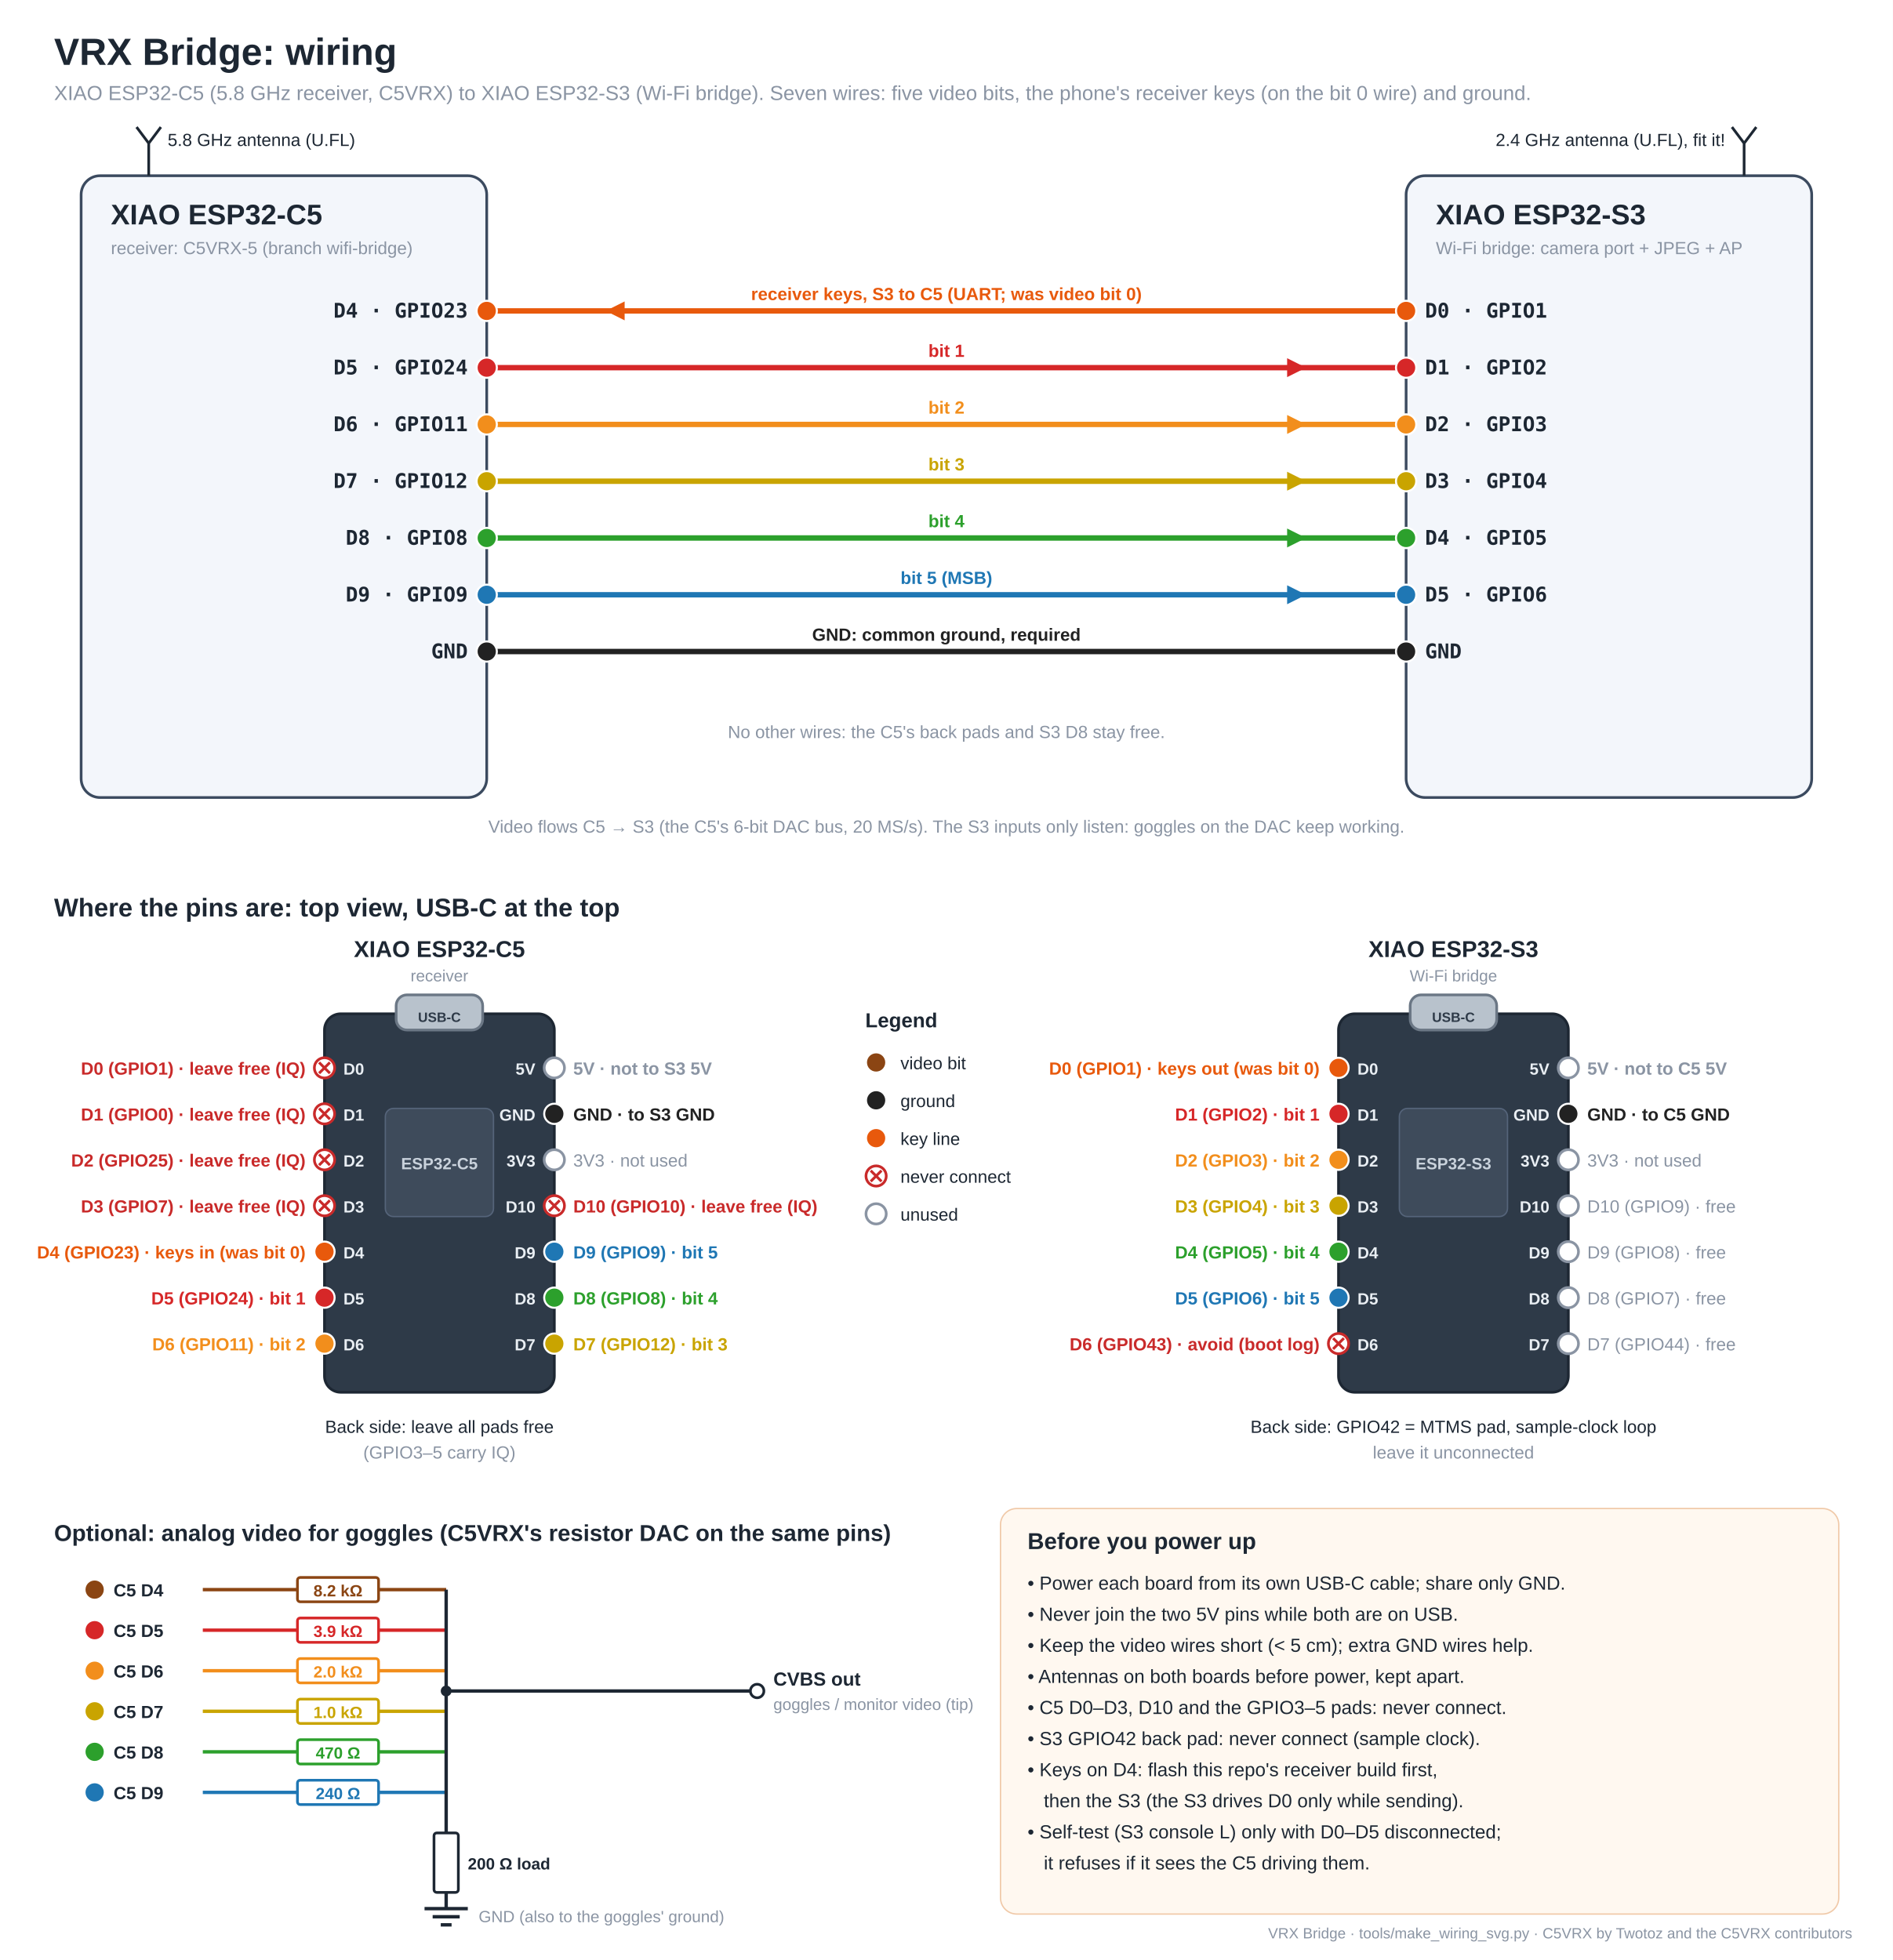
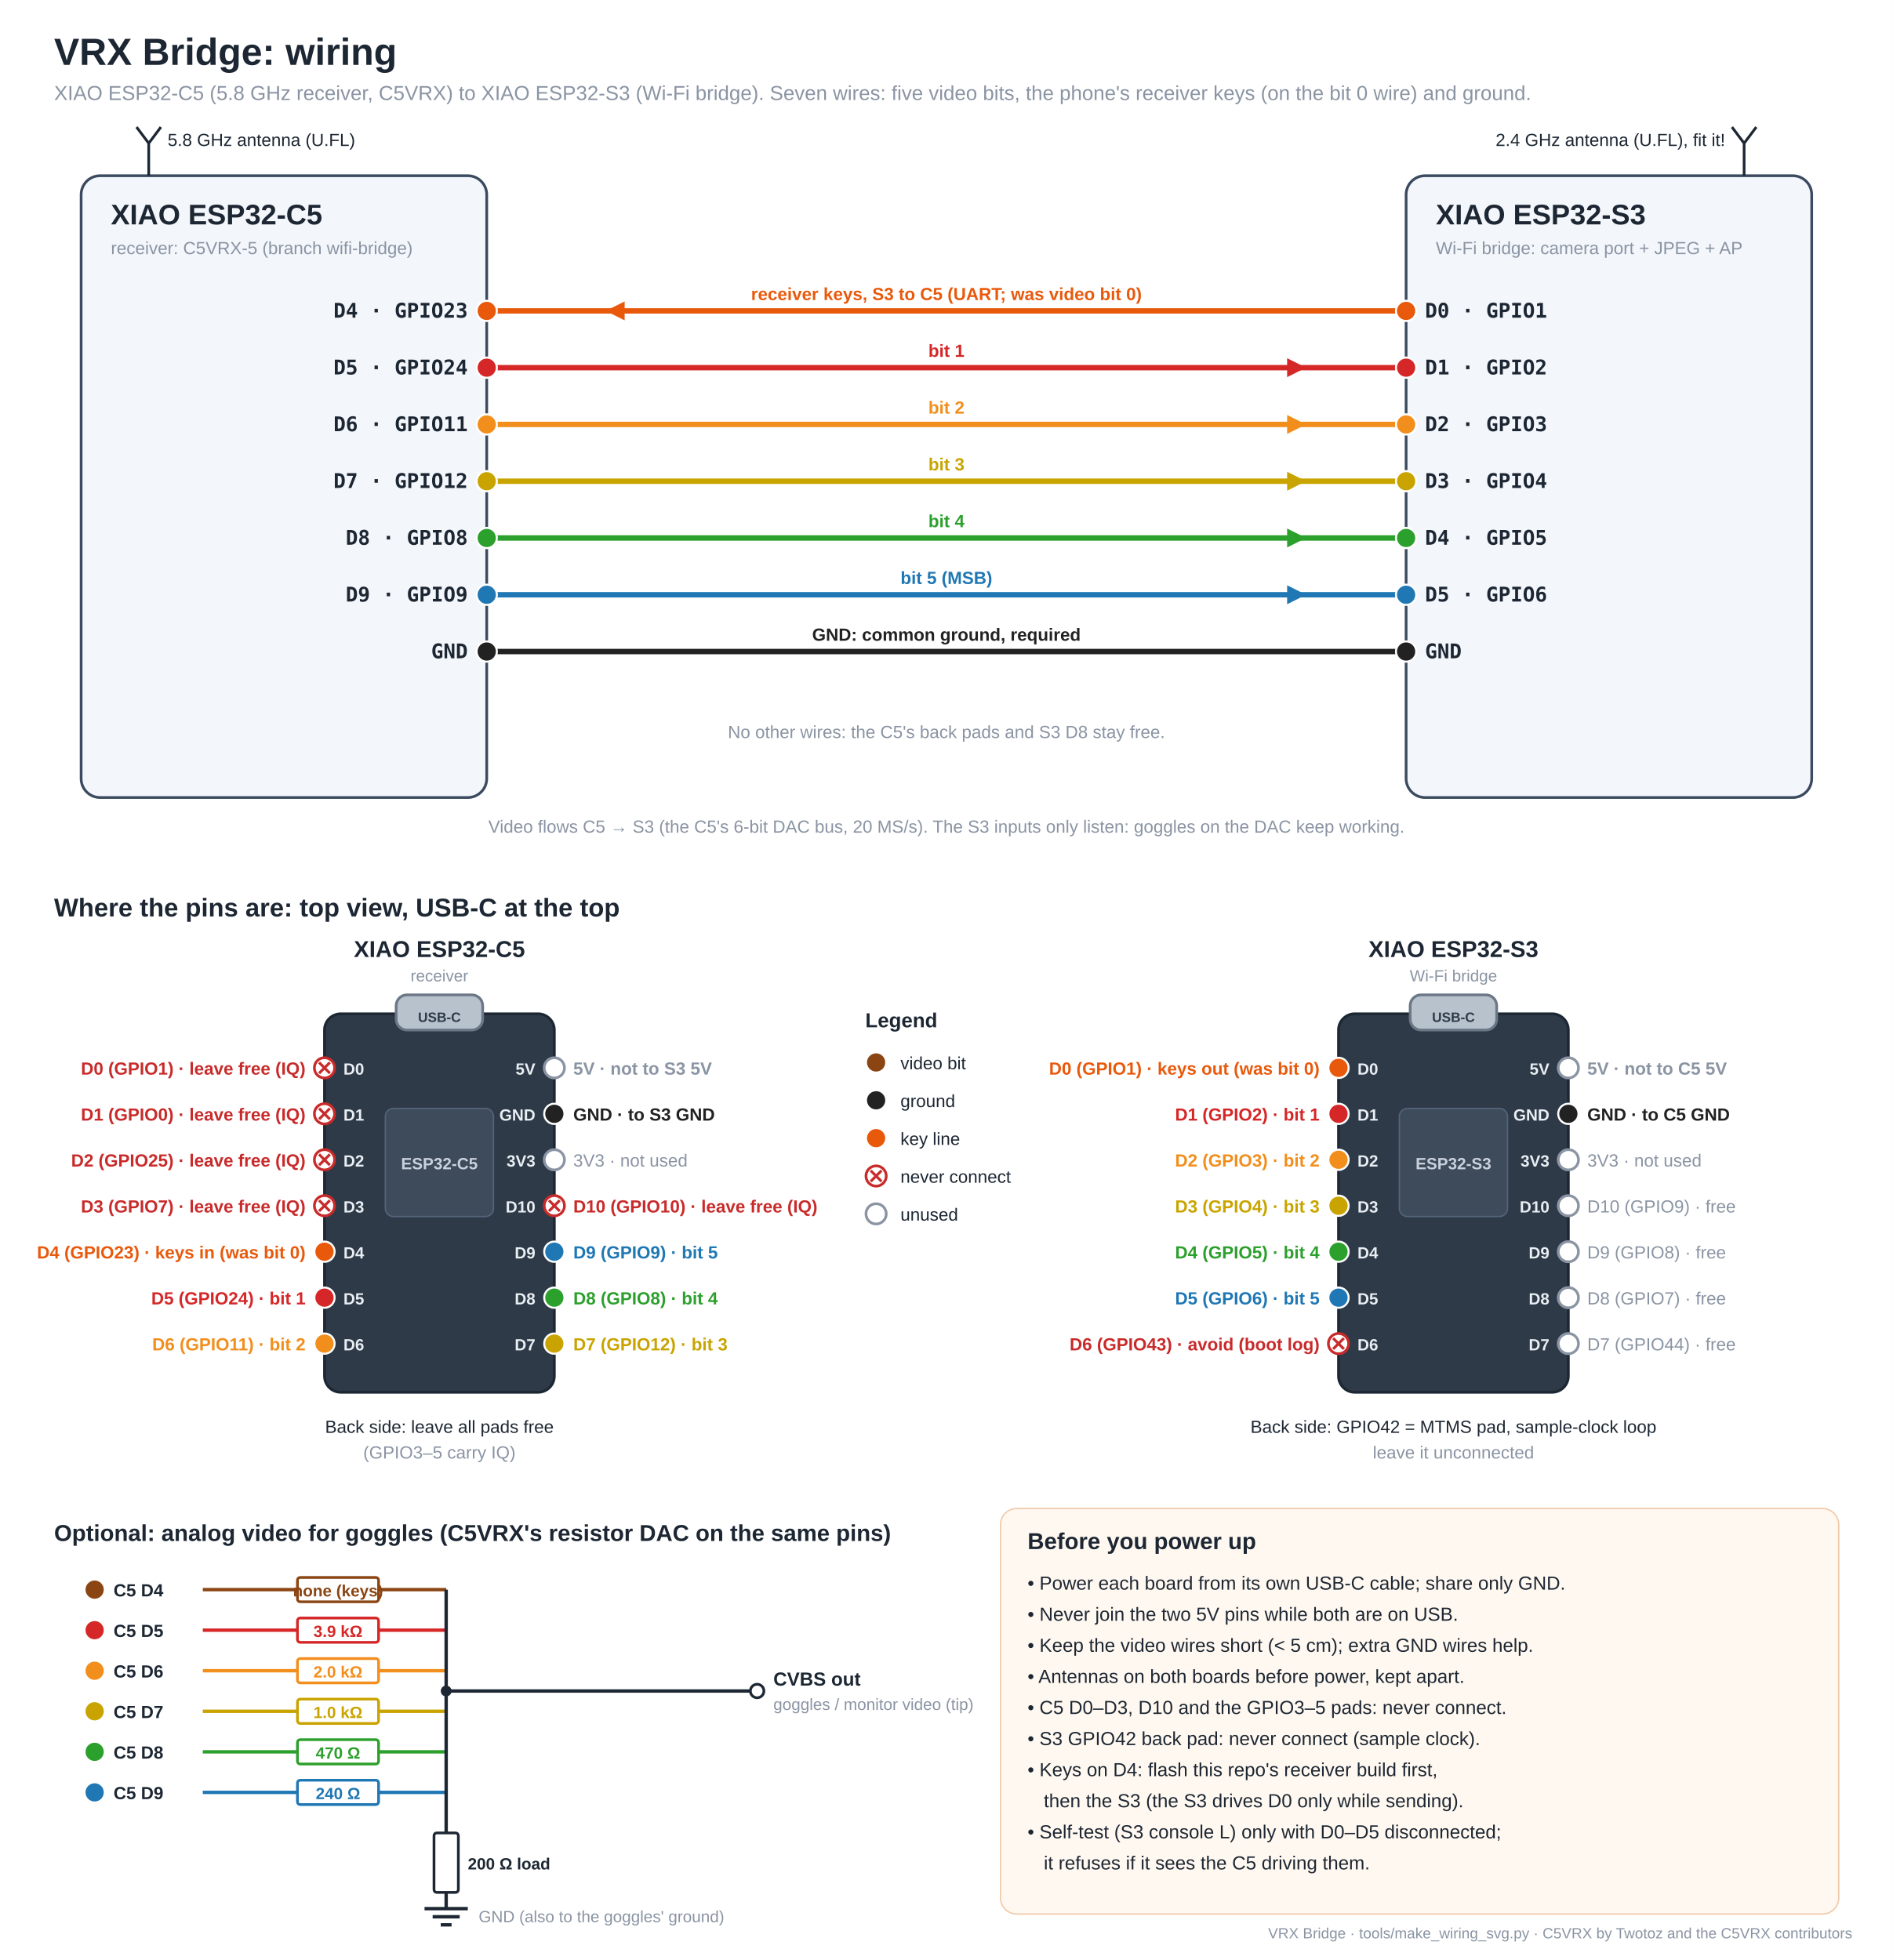
<svg xmlns="http://www.w3.org/2000/svg" viewBox="0 0 1400 1450" width="1400" height="1450" font-family="'Segoe UI', Arial, sans-serif">
  <rect width="1400" height="1450" fill="#FFFFFF" />
  <text x="40" y="48" font-size="28" font-weight="700" fill="#1D2733" text-anchor="start">VRX Bridge: wiring</text>
  <text x="40" y="74" font-size="15" font-weight="normal" fill="#8A94A3" text-anchor="start">XIAO ESP32-C5 (5.8 GHz receiver, C5VRX) to XIAO ESP32-S3 (Wi-Fi bridge). Seven wires: five video bits, the phone's receiver keys (on the bit 0 wire) and ground.</text>
  <rect x="60" y="130" width="300" height="460" rx="14" fill="#F3F6FB" stroke="#3B4A5F" stroke-width="2" />
  <rect x="1040" y="130" width="300" height="460" rx="14" fill="#F3F6FB" stroke="#3B4A5F" stroke-width="2" />
  <text x="82" y="166" font-size="21" font-weight="700" fill="#1D2733" text-anchor="start">XIAO ESP32-C5</text>
  <text x="82" y="188" font-size="13" font-weight="normal" fill="#8A94A3" text-anchor="start">receiver: C5VRX-5 (branch wifi-bridge)</text>
  <text x="1062" y="166" font-size="21" font-weight="700" fill="#1D2733" text-anchor="start">XIAO ESP32-S3</text>
  <text x="1062" y="188" font-size="13" font-weight="normal" fill="#8A94A3" text-anchor="start">Wi-Fi bridge: camera port + JPEG + AP</text>
  <path d="M110 130V106M101 94L110 106L119 94" stroke="#1D2733" stroke-width="2" fill="none" />
  <text x="124" y="108" font-size="13" font-weight="normal" fill="#1D2733" text-anchor="start">5.8 GHz antenna (U.FL)</text>
  <path d="M1290 130V106M1281 94L1290 106L1299 94" stroke="#1D2733" stroke-width="2" fill="none" />
  <text x="1276" y="108" font-size="13" font-weight="normal" fill="#1D2733" text-anchor="end">2.4 GHz antenna (U.FL), fit it!</text>
  <line x1="360" y1="230" x2="1040" y2="230" stroke="#E8590C" stroke-width="4" stroke-linecap="round" />
  <path d="M462 223L448 230L462 237Z" fill="#E8590C" />
  <text x="700" y="222" font-size="13" font-weight="600" fill="#E8590C" text-anchor="middle">receiver keys, S3 to C5 (UART; was video bit 0)</text>
  <text x="346" y="235" font-size="15" font-weight="600" fill="#1D2733" text-anchor="end" font-family="Consolas, 'Cascadia Mono', monospace">D4 · GPIO23</text>
  <text x="1054" y="235" font-size="15" font-weight="600" fill="#1D2733" text-anchor="start" font-family="Consolas, 'Cascadia Mono', monospace">D0 · GPIO1</text>
  <circle cx="360" cy="230" r="7.5" fill="#E8590C" stroke="#fff" stroke-width="1.5" />
  <circle cx="1040" cy="230" r="7.5" fill="#E8590C" stroke="#fff" stroke-width="1.5" />
  <line x1="360" y1="272" x2="1040" y2="272" stroke="#D62728" stroke-width="4" stroke-linecap="round" />
  <path d="M952 265L966 272L952 279Z" fill="#D62728" />
  <text x="700" y="264" font-size="13" font-weight="600" fill="#D62728" text-anchor="middle">bit 1</text>
  <text x="346" y="277" font-size="15" font-weight="600" fill="#1D2733" text-anchor="end" font-family="Consolas, 'Cascadia Mono', monospace">D5 · GPIO24</text>
  <text x="1054" y="277" font-size="15" font-weight="600" fill="#1D2733" text-anchor="start" font-family="Consolas, 'Cascadia Mono', monospace">D1 · GPIO2</text>
  <circle cx="360" cy="272" r="7.5" fill="#D62728" stroke="#fff" stroke-width="1.5" />
  <circle cx="1040" cy="272" r="7.5" fill="#D62728" stroke="#fff" stroke-width="1.5" />
  <line x1="360" y1="314" x2="1040" y2="314" stroke="#F28E1C" stroke-width="4" stroke-linecap="round" />
  <path d="M952 307L966 314L952 321Z" fill="#F28E1C" />
  <text x="700" y="306" font-size="13" font-weight="600" fill="#F28E1C" text-anchor="middle">bit 2</text>
  <text x="346" y="319" font-size="15" font-weight="600" fill="#1D2733" text-anchor="end" font-family="Consolas, 'Cascadia Mono', monospace">D6 · GPIO11</text>
  <text x="1054" y="319" font-size="15" font-weight="600" fill="#1D2733" text-anchor="start" font-family="Consolas, 'Cascadia Mono', monospace">D2 · GPIO3</text>
  <circle cx="360" cy="314" r="7.5" fill="#F28E1C" stroke="#fff" stroke-width="1.5" />
  <circle cx="1040" cy="314" r="7.5" fill="#F28E1C" stroke="#fff" stroke-width="1.5" />
  <line x1="360" y1="356" x2="1040" y2="356" stroke="#C9A400" stroke-width="4" stroke-linecap="round" />
  <path d="M952 349L966 356L952 363Z" fill="#C9A400" />
  <text x="700" y="348" font-size="13" font-weight="600" fill="#C9A400" text-anchor="middle">bit 3</text>
  <text x="346" y="361" font-size="15" font-weight="600" fill="#1D2733" text-anchor="end" font-family="Consolas, 'Cascadia Mono', monospace">D7 · GPIO12</text>
  <text x="1054" y="361" font-size="15" font-weight="600" fill="#1D2733" text-anchor="start" font-family="Consolas, 'Cascadia Mono', monospace">D3 · GPIO4</text>
  <circle cx="360" cy="356" r="7.5" fill="#C9A400" stroke="#fff" stroke-width="1.5" />
  <circle cx="1040" cy="356" r="7.5" fill="#C9A400" stroke="#fff" stroke-width="1.5" />
  <line x1="360" y1="398" x2="1040" y2="398" stroke="#2CA02C" stroke-width="4" stroke-linecap="round" />
  <path d="M952 391L966 398L952 405Z" fill="#2CA02C" />
  <text x="700" y="390" font-size="13" font-weight="600" fill="#2CA02C" text-anchor="middle">bit 4</text>
  <text x="346" y="403" font-size="15" font-weight="600" fill="#1D2733" text-anchor="end" font-family="Consolas, 'Cascadia Mono', monospace">D8 · GPIO8</text>
  <text x="1054" y="403" font-size="15" font-weight="600" fill="#1D2733" text-anchor="start" font-family="Consolas, 'Cascadia Mono', monospace">D4 · GPIO5</text>
  <circle cx="360" cy="398" r="7.5" fill="#2CA02C" stroke="#fff" stroke-width="1.5" />
  <circle cx="1040" cy="398" r="7.5" fill="#2CA02C" stroke="#fff" stroke-width="1.5" />
  <line x1="360" y1="440" x2="1040" y2="440" stroke="#1F77B4" stroke-width="4" stroke-linecap="round" />
  <path d="M952 433L966 440L952 447Z" fill="#1F77B4" />
  <text x="700" y="432" font-size="13" font-weight="600" fill="#1F77B4" text-anchor="middle">bit 5 (MSB)</text>
  <text x="346" y="445" font-size="15" font-weight="600" fill="#1D2733" text-anchor="end" font-family="Consolas, 'Cascadia Mono', monospace">D9 · GPIO9</text>
  <text x="1054" y="445" font-size="15" font-weight="600" fill="#1D2733" text-anchor="start" font-family="Consolas, 'Cascadia Mono', monospace">D5 · GPIO6</text>
  <circle cx="360" cy="440" r="7.5" fill="#1F77B4" stroke="#fff" stroke-width="1.5" />
  <circle cx="1040" cy="440" r="7.5" fill="#1F77B4" stroke="#fff" stroke-width="1.5" />
  <line x1="360" y1="482" x2="1040" y2="482" stroke="#222222" stroke-width="4" />
  <text x="700" y="474" font-size="13" font-weight="600" fill="#222222" text-anchor="middle">GND: common ground, required</text>
  <text x="346" y="487" font-size="15" font-weight="600" fill="#1D2733" text-anchor="end" font-family="Consolas, 'Cascadia Mono', monospace">GND</text>
  <text x="1054" y="487" font-size="15" font-weight="600" fill="#1D2733" text-anchor="start" font-family="Consolas, 'Cascadia Mono', monospace">GND</text>
  <circle cx="360" cy="482" r="7.5" fill="#222222" stroke="#fff" stroke-width="1.5" />
  <circle cx="1040" cy="482" r="7.5" fill="#222222" stroke="#fff" stroke-width="1.5" />
  <text x="700" y="546" font-size="13" font-weight="normal" fill="#8A94A3" text-anchor="middle">No other wires: the C5's back pads and S3 D8 stay free.</text>
  <text x="700" y="616" font-size="13" font-weight="normal" fill="#8A94A3" text-anchor="middle">Video flows C5 → S3 (the C5's 6-bit DAC bus, 20 MS/s). The S3 inputs only listen: goggles on the DAC keep working.</text>
  <text x="40" y="678" font-size="19" font-weight="700" fill="#1D2733" text-anchor="start">Where the pins are: top view, USB-C at the top</text>
  <text x="325.0" y="708" font-size="17" font-weight="700" fill="#1D2733" text-anchor="middle">XIAO ESP32-C5</text>
  <text x="325.0" y="726" font-size="12" font-weight="normal" fill="#8A94A3" text-anchor="middle">receiver</text>
  <rect x="240" y="750" width="170" height="280" rx="12" fill="#2E3A48" stroke="#1D2733" stroke-width="2" />
  <rect x="293.0" y="736" width="64" height="26" rx="8" fill="#B8C2CC" stroke="#6B7785" stroke-width="2" />
  <text x="325.0" y="756" font-size="10" font-weight="700" fill="#2E3A48" text-anchor="middle">USB-C</text>
  <rect x="285.0" y="820" width="80" height="80" rx="6" fill="#3E4B5B" stroke="#55647A" />
  <text x="325.0" y="865" font-size="12" font-weight="600" fill="#C9D2DC" text-anchor="middle">ESP32-C5</text>
  <circle cx="240" cy="790" r="7.5" fill="#fff" stroke="#C92A2A" stroke-width="2" />
  <path d="M236 786L244 794M236 794L244 786" stroke="#C92A2A" stroke-width="2" />
  <text x="254" y="795" font-size="12" font-weight="700" fill="#E9EEF3" text-anchor="start">D0</text>
  <text x="226" y="795" font-size="13" font-weight="600" fill="#C92A2A" text-anchor="end">D0 (GPIO1) · leave free (IQ)</text>
  <circle cx="240" cy="824" r="7.5" fill="#fff" stroke="#C92A2A" stroke-width="2" />
  <path d="M236 820L244 828M236 828L244 820" stroke="#C92A2A" stroke-width="2" />
  <text x="254" y="829" font-size="12" font-weight="700" fill="#E9EEF3" text-anchor="start">D1</text>
  <text x="226" y="829" font-size="13" font-weight="600" fill="#C92A2A" text-anchor="end">D1 (GPIO0) · leave free (IQ)</text>
  <circle cx="240" cy="858" r="7.5" fill="#fff" stroke="#C92A2A" stroke-width="2" />
  <path d="M236 854L244 862M236 862L244 854" stroke="#C92A2A" stroke-width="2" />
  <text x="254" y="863" font-size="12" font-weight="700" fill="#E9EEF3" text-anchor="start">D2</text>
  <text x="226" y="863" font-size="13" font-weight="600" fill="#C92A2A" text-anchor="end">D2 (GPIO25) · leave free (IQ)</text>
  <circle cx="240" cy="892" r="7.5" fill="#fff" stroke="#C92A2A" stroke-width="2" />
  <path d="M236 888L244 896M236 896L244 888" stroke="#C92A2A" stroke-width="2" />
  <text x="254" y="897" font-size="12" font-weight="700" fill="#E9EEF3" text-anchor="start">D3</text>
  <text x="226" y="897" font-size="13" font-weight="600" fill="#C92A2A" text-anchor="end">D3 (GPIO7) · leave free (IQ)</text>
  <circle cx="240" cy="926" r="7.5" fill="#E8590C" stroke="#fff" stroke-width="1.5" />
  <text x="254" y="931" font-size="12" font-weight="700" fill="#E9EEF3" text-anchor="start">D4</text>
  <text x="226" y="931" font-size="13" font-weight="600" fill="#E8590C" text-anchor="end">D4 (GPIO23) · keys in (was bit 0)</text>
  <circle cx="240" cy="960" r="7.5" fill="#D62728" stroke="#fff" stroke-width="1.5" />
  <text x="254" y="965" font-size="12" font-weight="700" fill="#E9EEF3" text-anchor="start">D5</text>
  <text x="226" y="965" font-size="13" font-weight="600" fill="#D62728" text-anchor="end">D5 (GPIO24) · bit 1</text>
  <circle cx="240" cy="994" r="7.5" fill="#F28E1C" stroke="#fff" stroke-width="1.5" />
  <text x="254" y="999" font-size="12" font-weight="700" fill="#E9EEF3" text-anchor="start">D6</text>
  <text x="226" y="999" font-size="13" font-weight="600" fill="#F28E1C" text-anchor="end">D6 (GPIO11) · bit 2</text>
  <circle cx="410" cy="790" r="7.5" fill="#fff" stroke="#8A94A3" stroke-width="2" />
  <text x="396" y="795" font-size="12" font-weight="700" fill="#E9EEF3" text-anchor="end">5V</text>
  <text x="424" y="795" font-size="13" font-weight="600" fill="#8A94A3" text-anchor="start">5V · not to S3 5V</text>
  <circle cx="410" cy="824" r="7.5" fill="#222222" stroke="#fff" stroke-width="1.5" />
  <text x="396" y="829" font-size="12" font-weight="700" fill="#E9EEF3" text-anchor="end">GND</text>
  <text x="424" y="829" font-size="13" font-weight="600" fill="#222222" text-anchor="start">GND · to S3 GND</text>
  <circle cx="410" cy="858" r="7.5" fill="#fff" stroke="#8A94A3" stroke-width="2" />
  <text x="396" y="863" font-size="12" font-weight="700" fill="#E9EEF3" text-anchor="end">3V3</text>
  <text x="424" y="863" font-size="13" font-weight="normal" fill="#8A94A3" text-anchor="start">3V3 · not used</text>
  <circle cx="410" cy="892" r="7.5" fill="#fff" stroke="#C92A2A" stroke-width="2" />
  <path d="M406 888L414 896M406 896L414 888" stroke="#C92A2A" stroke-width="2" />
  <text x="396" y="897" font-size="12" font-weight="700" fill="#E9EEF3" text-anchor="end">D10</text>
  <text x="424" y="897" font-size="13" font-weight="600" fill="#C92A2A" text-anchor="start">D10 (GPIO10) · leave free (IQ)</text>
  <circle cx="410" cy="926" r="7.5" fill="#1F77B4" stroke="#fff" stroke-width="1.5" />
  <text x="396" y="931" font-size="12" font-weight="700" fill="#E9EEF3" text-anchor="end">D9</text>
  <text x="424" y="931" font-size="13" font-weight="600" fill="#1F77B4" text-anchor="start">D9 (GPIO9) · bit 5</text>
  <circle cx="410" cy="960" r="7.5" fill="#2CA02C" stroke="#fff" stroke-width="1.5" />
  <text x="396" y="965" font-size="12" font-weight="700" fill="#E9EEF3" text-anchor="end">D8</text>
  <text x="424" y="965" font-size="13" font-weight="600" fill="#2CA02C" text-anchor="start">D8 (GPIO8) · bit 4</text>
  <circle cx="410" cy="994" r="7.5" fill="#C9A400" stroke="#fff" stroke-width="1.5" />
  <text x="396" y="999" font-size="12" font-weight="700" fill="#E9EEF3" text-anchor="end">D7</text>
  <text x="424" y="999" font-size="13" font-weight="600" fill="#C9A400" text-anchor="start">D7 (GPIO12) · bit 3</text>
  <text x="325.0" y="1060" font-size="13" font-weight="normal" fill="#1D2733" text-anchor="middle">Back side: leave all pads free</text>
  <text x="325.0" y="1079" font-size="13" font-weight="normal" fill="#8A94A3" text-anchor="middle">(GPIO3–5 carry IQ)</text>
  <text x="1075.0" y="708" font-size="17" font-weight="700" fill="#1D2733" text-anchor="middle">XIAO ESP32-S3</text>
  <text x="1075.0" y="726" font-size="12" font-weight="normal" fill="#8A94A3" text-anchor="middle">Wi-Fi bridge</text>
  <rect x="990" y="750" width="170" height="280" rx="12" fill="#2E3A48" stroke="#1D2733" stroke-width="2" />
  <rect x="1043.0" y="736" width="64" height="26" rx="8" fill="#B8C2CC" stroke="#6B7785" stroke-width="2" />
  <text x="1075.0" y="756" font-size="10" font-weight="700" fill="#2E3A48" text-anchor="middle">USB-C</text>
  <rect x="1035.0" y="820" width="80" height="80" rx="6" fill="#3E4B5B" stroke="#55647A" />
  <text x="1075.0" y="865" font-size="12" font-weight="600" fill="#C9D2DC" text-anchor="middle">ESP32-S3</text>
  <circle cx="990" cy="790" r="7.5" fill="#E8590C" stroke="#fff" stroke-width="1.5" />
  <text x="1004" y="795" font-size="12" font-weight="700" fill="#E9EEF3" text-anchor="start">D0</text>
  <text x="976" y="795" font-size="13" font-weight="600" fill="#E8590C" text-anchor="end">D0 (GPIO1) · keys out (was bit 0)</text>
  <circle cx="990" cy="824" r="7.5" fill="#D62728" stroke="#fff" stroke-width="1.5" />
  <text x="1004" y="829" font-size="12" font-weight="700" fill="#E9EEF3" text-anchor="start">D1</text>
  <text x="976" y="829" font-size="13" font-weight="600" fill="#D62728" text-anchor="end">D1 (GPIO2) · bit 1</text>
  <circle cx="990" cy="858" r="7.5" fill="#F28E1C" stroke="#fff" stroke-width="1.5" />
  <text x="1004" y="863" font-size="12" font-weight="700" fill="#E9EEF3" text-anchor="start">D2</text>
  <text x="976" y="863" font-size="13" font-weight="600" fill="#F28E1C" text-anchor="end">D2 (GPIO3) · bit 2</text>
  <circle cx="990" cy="892" r="7.5" fill="#C9A400" stroke="#fff" stroke-width="1.5" />
  <text x="1004" y="897" font-size="12" font-weight="700" fill="#E9EEF3" text-anchor="start">D3</text>
  <text x="976" y="897" font-size="13" font-weight="600" fill="#C9A400" text-anchor="end">D3 (GPIO4) · bit 3</text>
  <circle cx="990" cy="926" r="7.5" fill="#2CA02C" stroke="#fff" stroke-width="1.5" />
  <text x="1004" y="931" font-size="12" font-weight="700" fill="#E9EEF3" text-anchor="start">D4</text>
  <text x="976" y="931" font-size="13" font-weight="600" fill="#2CA02C" text-anchor="end">D4 (GPIO5) · bit 4</text>
  <circle cx="990" cy="960" r="7.5" fill="#1F77B4" stroke="#fff" stroke-width="1.5" />
  <text x="1004" y="965" font-size="12" font-weight="700" fill="#E9EEF3" text-anchor="start">D5</text>
  <text x="976" y="965" font-size="13" font-weight="600" fill="#1F77B4" text-anchor="end">D5 (GPIO6) · bit 5</text>
  <circle cx="990" cy="994" r="7.5" fill="#fff" stroke="#C92A2A" stroke-width="2" />
  <path d="M986 990L994 998M986 998L994 990" stroke="#C92A2A" stroke-width="2" />
  <text x="1004" y="999" font-size="12" font-weight="700" fill="#E9EEF3" text-anchor="start">D6</text>
  <text x="976" y="999" font-size="13" font-weight="600" fill="#C92A2A" text-anchor="end">D6 (GPIO43) · avoid (boot log)</text>
  <circle cx="1160" cy="790" r="7.5" fill="#fff" stroke="#8A94A3" stroke-width="2" />
  <text x="1146" y="795" font-size="12" font-weight="700" fill="#E9EEF3" text-anchor="end">5V</text>
  <text x="1174" y="795" font-size="13" font-weight="600" fill="#8A94A3" text-anchor="start">5V · not to C5 5V</text>
  <circle cx="1160" cy="824" r="7.5" fill="#222222" stroke="#fff" stroke-width="1.5" />
  <text x="1146" y="829" font-size="12" font-weight="700" fill="#E9EEF3" text-anchor="end">GND</text>
  <text x="1174" y="829" font-size="13" font-weight="600" fill="#222222" text-anchor="start">GND · to C5 GND</text>
  <circle cx="1160" cy="858" r="7.5" fill="#fff" stroke="#8A94A3" stroke-width="2" />
  <text x="1146" y="863" font-size="12" font-weight="700" fill="#E9EEF3" text-anchor="end">3V3</text>
  <text x="1174" y="863" font-size="13" font-weight="normal" fill="#8A94A3" text-anchor="start">3V3 · not used</text>
  <circle cx="1160" cy="892" r="7.5" fill="#fff" stroke="#8A94A3" stroke-width="2" />
  <text x="1146" y="897" font-size="12" font-weight="700" fill="#E9EEF3" text-anchor="end">D10</text>
  <text x="1174" y="897" font-size="13" font-weight="normal" fill="#8A94A3" text-anchor="start">D10 (GPIO9) · free</text>
  <circle cx="1160" cy="926" r="7.5" fill="#fff" stroke="#8A94A3" stroke-width="2" />
  <text x="1146" y="931" font-size="12" font-weight="700" fill="#E9EEF3" text-anchor="end">D9</text>
  <text x="1174" y="931" font-size="13" font-weight="normal" fill="#8A94A3" text-anchor="start">D9 (GPIO8) · free</text>
  <circle cx="1160" cy="960" r="7.5" fill="#fff" stroke="#8A94A3" stroke-width="2" />
  <text x="1146" y="965" font-size="12" font-weight="700" fill="#E9EEF3" text-anchor="end">D8</text>
  <text x="1174" y="965" font-size="13" font-weight="normal" fill="#8A94A3" text-anchor="start">D8 (GPIO7) · free</text>
  <circle cx="1160" cy="994" r="7.5" fill="#fff" stroke="#8A94A3" stroke-width="2" />
  <text x="1146" y="999" font-size="12" font-weight="700" fill="#E9EEF3" text-anchor="end">D7</text>
  <text x="1174" y="999" font-size="13" font-weight="normal" fill="#8A94A3" text-anchor="start">D7 (GPIO44) · free</text>
  <text x="1075.0" y="1060" font-size="13" font-weight="normal" fill="#1D2733" text-anchor="middle">Back side: GPIO42 = MTMS pad, sample-clock loop</text>
  <text x="1075.0" y="1079" font-size="13" font-weight="normal" fill="#8A94A3" text-anchor="middle">leave it unconnected</text>
  <text x="640" y="760" font-size="15" font-weight="700" fill="#1D2733" text-anchor="start">Legend</text>
  <circle cx="648" cy="786" r="7.5" fill="#8B4513" stroke="#fff" stroke-width="1.5" />
  <text x="666" y="791" font-size="13" font-weight="normal" fill="#1D2733" text-anchor="start">video bit</text>
  <circle cx="648" cy="814" r="7.5" fill="#222222" stroke="#fff" stroke-width="1.5" />
  <text x="666" y="819" font-size="13" font-weight="normal" fill="#1D2733" text-anchor="start">ground</text>
  <circle cx="648" cy="842" r="7.5" fill="#E8590C" stroke="#fff" stroke-width="1.5" />
  <text x="666" y="847" font-size="13" font-weight="normal" fill="#1D2733" text-anchor="start">key line</text>
  <circle cx="648" cy="870" r="7.5" fill="#fff" stroke="#C92A2A" stroke-width="2" />
  <path d="M644 866L652 874M644 874L652 866" stroke="#C92A2A" stroke-width="2" />
  <text x="666" y="875" font-size="13" font-weight="normal" fill="#1D2733" text-anchor="start">never connect</text>
  <circle cx="648" cy="898" r="7.5" fill="#fff" stroke="#8A94A3" stroke-width="2" />
  <text x="666" y="903" font-size="13" font-weight="normal" fill="#1D2733" text-anchor="start">unused</text>
  <text x="40" y="1140" font-size="17" font-weight="700" fill="#1D2733" text-anchor="start">Optional: analog video for goggles (C5VRX's resistor DAC on the same pins)</text>
  <circle cx="70" cy="1176" r="7.5" fill="#8B4513" stroke="#fff" stroke-width="1.5" />
  <text x="84" y="1181" font-size="13" font-weight="600" fill="#1D2733" text-anchor="start">C5 D4</text>
  <line x1="150" y1="1176" x2="330" y2="1176" stroke="#8B4513" stroke-width="2.5" />
  <rect x="220.0" y="1167" width="60" height="18" rx="2" fill="#fff" stroke="#8B4513" stroke-width="2" />
-   <text x="250.0" y="1181" font-size="12" font-weight="600" fill="#8B4513" text-anchor="middle">8.2 kΩ</text>
+   <text x="250.0" y="1181" font-size="12" font-weight="600" fill="#8B4513" text-anchor="middle">none (keys)</text>
  <circle cx="70" cy="1206" r="7.5" fill="#D62728" stroke="#fff" stroke-width="1.5" />
  <text x="84" y="1211" font-size="13" font-weight="600" fill="#1D2733" text-anchor="start">C5 D5</text>
  <line x1="150" y1="1206" x2="330" y2="1206" stroke="#D62728" stroke-width="2.5" />
  <rect x="220.0" y="1197" width="60" height="18" rx="2" fill="#fff" stroke="#D62728" stroke-width="2" />
  <text x="250.0" y="1211" font-size="12" font-weight="600" fill="#D62728" text-anchor="middle">3.9 kΩ</text>
  <circle cx="70" cy="1236" r="7.5" fill="#F28E1C" stroke="#fff" stroke-width="1.5" />
  <text x="84" y="1241" font-size="13" font-weight="600" fill="#1D2733" text-anchor="start">C5 D6</text>
  <line x1="150" y1="1236" x2="330" y2="1236" stroke="#F28E1C" stroke-width="2.5" />
  <rect x="220.0" y="1227" width="60" height="18" rx="2" fill="#fff" stroke="#F28E1C" stroke-width="2" />
  <text x="250.0" y="1241" font-size="12" font-weight="600" fill="#F28E1C" text-anchor="middle">2.0 kΩ</text>
  <circle cx="70" cy="1266" r="7.5" fill="#C9A400" stroke="#fff" stroke-width="1.5" />
  <text x="84" y="1271" font-size="13" font-weight="600" fill="#1D2733" text-anchor="start">C5 D7</text>
  <line x1="150" y1="1266" x2="330" y2="1266" stroke="#C9A400" stroke-width="2.5" />
  <rect x="220.0" y="1257" width="60" height="18" rx="2" fill="#fff" stroke="#C9A400" stroke-width="2" />
  <text x="250.0" y="1271" font-size="12" font-weight="600" fill="#C9A400" text-anchor="middle">1.0 kΩ</text>
  <circle cx="70" cy="1296" r="7.5" fill="#2CA02C" stroke="#fff" stroke-width="1.5" />
  <text x="84" y="1301" font-size="13" font-weight="600" fill="#1D2733" text-anchor="start">C5 D8</text>
  <line x1="150" y1="1296" x2="330" y2="1296" stroke="#2CA02C" stroke-width="2.5" />
  <rect x="220.0" y="1287" width="60" height="18" rx="2" fill="#fff" stroke="#2CA02C" stroke-width="2" />
  <text x="250.0" y="1301" font-size="12" font-weight="600" fill="#2CA02C" text-anchor="middle">470 Ω</text>
  <circle cx="70" cy="1326" r="7.5" fill="#1F77B4" stroke="#fff" stroke-width="1.5" />
  <text x="84" y="1331" font-size="13" font-weight="600" fill="#1D2733" text-anchor="start">C5 D9</text>
  <line x1="150" y1="1326" x2="330" y2="1326" stroke="#1F77B4" stroke-width="2.5" />
  <rect x="220.0" y="1317" width="60" height="18" rx="2" fill="#fff" stroke="#1F77B4" stroke-width="2" />
  <text x="250.0" y="1331" font-size="12" font-weight="600" fill="#1F77B4" text-anchor="middle">240 Ω</text>
  <line x1="330" y1="1176" x2="330" y2="1356" stroke="#1D2733" stroke-width="2.5" />
  <circle cx="330" cy="1251" r="4" fill="#1D2733" />
  <line x1="330" y1="1251" x2="560" y2="1251" stroke="#1D2733" stroke-width="2.5" />
  <circle cx="560" cy="1251" r="5" fill="#fff" stroke="#1D2733" stroke-width="2" />
  <text x="572" y="1247" font-size="14" font-weight="700" fill="#1D2733" text-anchor="start">CVBS out</text>
  <text x="572" y="1265" font-size="12" font-weight="normal" fill="#8A94A3" text-anchor="start">goggles / monitor video (tip)</text>
  <rect x="321" y="1356" width="18" height="44" rx="2" fill="#fff" stroke="#1D2733" stroke-width="2" />
  <text x="346" y="1383" font-size="12" font-weight="600" fill="#1D2733" text-anchor="start">200 Ω load</text>
  <line x1="330" y1="1400" x2="330" y2="1412" stroke="#1D2733" stroke-width="2.5" />
  <path d="M314 1412H346M320 1418H340M326 1424H334" stroke="#1D2733" stroke-width="2.5" />
  <text x="354" y="1422" font-size="12" font-weight="normal" fill="#8A94A3" text-anchor="start">GND (also to the goggles' ground)</text>
  <rect x="740" y="1116" width="620" height="300" rx="12" fill="#FFF8F0" stroke="#F0C9A8" />
  <text x="760" y="1146" font-size="17" font-weight="700" fill="#1D2733" text-anchor="start">Before you power up</text>
  <text x="760" y="1176" font-size="14" font-weight="normal" fill="#1D2733" text-anchor="start">•  Power each board from its own USB-C cable; share only GND.</text>
  <text x="760" y="1199" font-size="14" font-weight="normal" fill="#1D2733" text-anchor="start">•  Never join the two 5V pins while both are on USB.</text>
  <text x="760" y="1222" font-size="14" font-weight="normal" fill="#1D2733" text-anchor="start">•  Keep the video wires short (&lt; 5 cm); extra GND wires help.</text>
  <text x="760" y="1245" font-size="14" font-weight="normal" fill="#1D2733" text-anchor="start">•  Antennas on both boards before power, kept apart.</text>
  <text x="760" y="1268" font-size="14" font-weight="normal" fill="#1D2733" text-anchor="start">•  C5 D0–D3, D10 and the GPIO3–5 pads: never connect.</text>
  <text x="760" y="1291" font-size="14" font-weight="normal" fill="#1D2733" text-anchor="start">•  S3 GPIO42 back pad: never connect (sample clock).</text>
  <text x="760" y="1314" font-size="14" font-weight="normal" fill="#1D2733" text-anchor="start">•  Keys on D4: flash this repo's receiver build first,</text>
  <text x="772" y="1337" font-size="14" font-weight="normal" fill="#1D2733" text-anchor="start">then the S3 (the S3 drives D0 only while sending).</text>
  <text x="760" y="1360" font-size="14" font-weight="normal" fill="#1D2733" text-anchor="start">•  Self-test (S3 console L) only with D0–D5 disconnected;</text>
  <text x="772" y="1383" font-size="14" font-weight="normal" fill="#1D2733" text-anchor="start">it refuses if it sees the C5 driving them.</text>
  <text x="1370" y="1434" font-size="11" font-weight="normal" fill="#8A94A3" text-anchor="end">VRX Bridge · tools/make_wiring_svg.py · C5VRX by Twotoz and the C5VRX contributors</text>
</svg>
